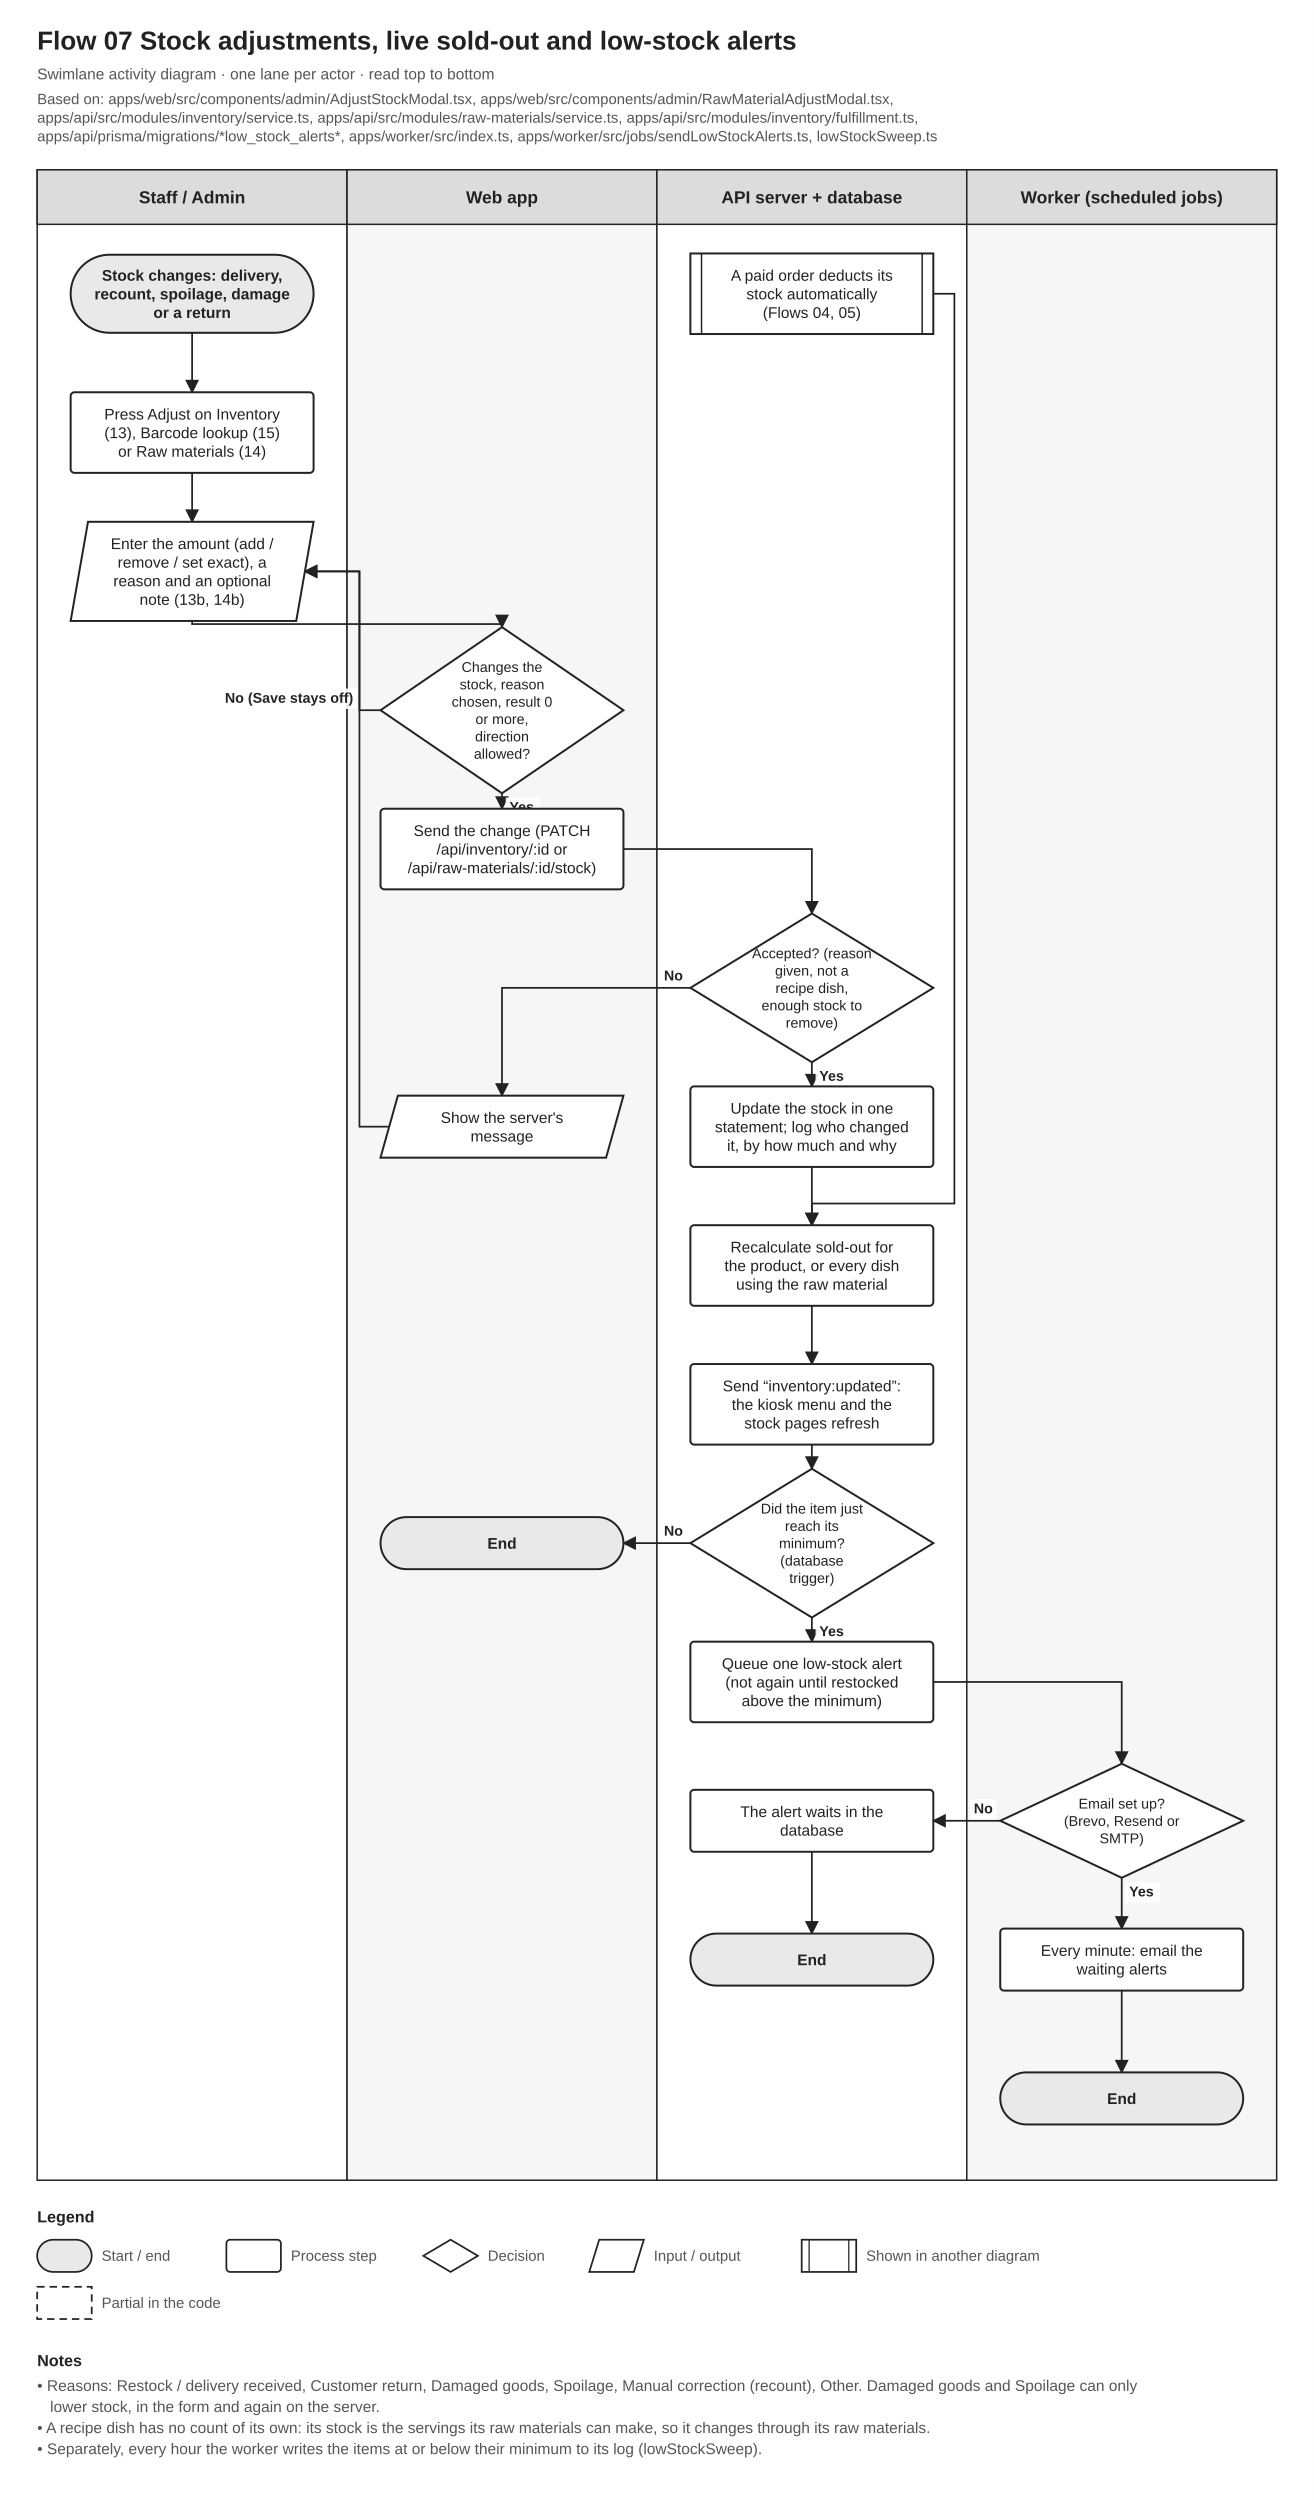
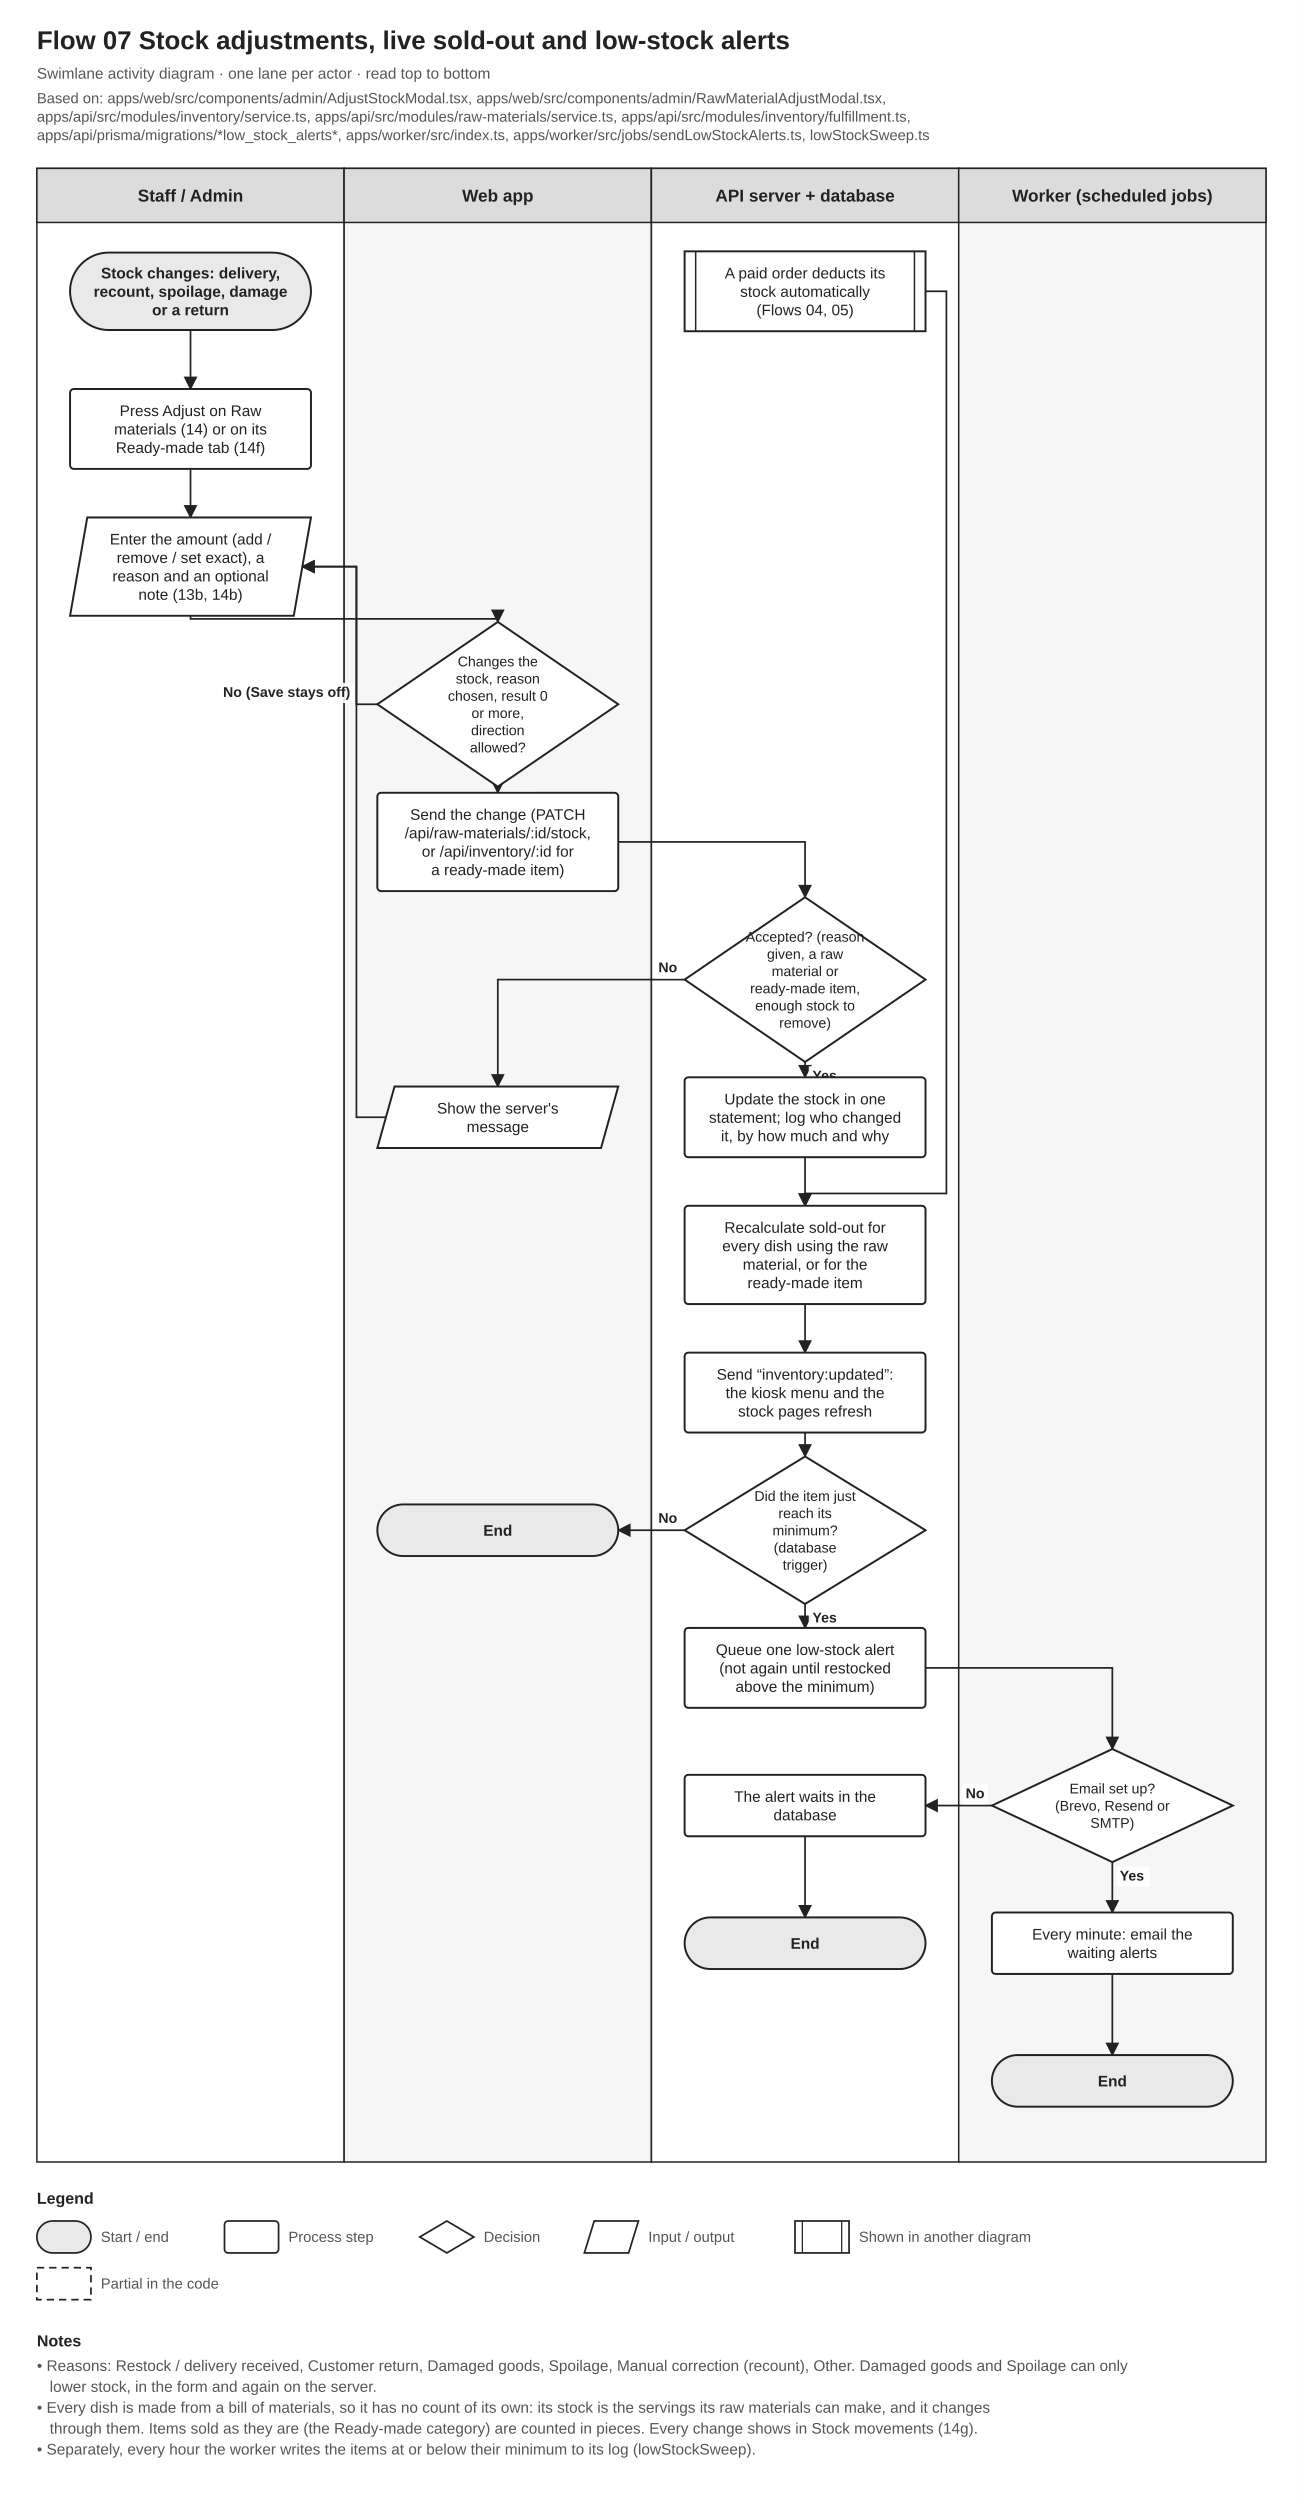
- <svg xmlns="http://www.w3.org/2000/svg" width="1060" height="2017" viewBox="0 0 1060 2017">
+ <svg xmlns="http://www.w3.org/2000/svg" width="1060" height="2034" viewBox="0 0 1060 2034">
  <defs>
    <marker id="arrow" viewBox="0 0 10 10" refX="9" refY="5" markerWidth="8" markerHeight="8" orient="auto-start-reverse">
      <path d="M0 0 L10 5 L0 10 z" fill="#222222" />
    </marker>
  </defs>
-   <rect x="0" y="0" width="1060" height="2017" fill="#ffffff" />
+   <rect x="0" y="0" width="1060" height="2034" fill="#ffffff" />
  <text x="30" y="40" font-family="Arial, Helvetica, sans-serif" font-size="21" font-weight="700" fill="#222222">Flow 07  Stock adjustments, live sold-out and low-stock alerts</text>
  <text x="30" y="64" font-family="Arial, Helvetica, sans-serif" font-size="12.5" fill="#555555">Swimlane activity diagram · one lane per actor · read top to bottom</text>
  <text x="30" y="84" font-family="Arial, Helvetica, sans-serif" font-size="12" fill="#555555">Based on: apps/web/src/components/admin/AdjustStockModal.tsx, apps/web/src/components/admin/RawMaterialAdjustModal.tsx,</text>
  <text x="30" y="99" font-family="Arial, Helvetica, sans-serif" font-size="12" fill="#555555">apps/api/src/modules/inventory/service.ts, apps/api/src/modules/raw-materials/service.ts, apps/api/src/modules/inventory/fulfillment.ts,</text>
  <text x="30" y="114" font-family="Arial, Helvetica, sans-serif" font-size="12" fill="#555555">apps/api/prisma/migrations/*low_stock_alerts*, apps/worker/src/index.ts, apps/worker/src/jobs/sendLowStockAlerts.ts, lowStockSweep.ts</text>
  <rect x="30" y="137" width="250" height="1622" fill="#ffffff" stroke="#222222" stroke-width="1.2" />
  <rect x="30" y="137" width="250" height="44" fill="#dcdcdc" stroke="#222222" stroke-width="1.2" />
  <text x="155.0" y="164" font-family="Arial, Helvetica, sans-serif" font-size="14" font-weight="700" text-anchor="middle" fill="#222222">Staff / Admin</text>
  <rect x="280" y="137" width="250" height="1622" fill="#f6f6f6" stroke="#222222" stroke-width="1.2" />
  <rect x="280" y="137" width="250" height="44" fill="#dcdcdc" stroke="#222222" stroke-width="1.2" />
  <text x="405.0" y="164" font-family="Arial, Helvetica, sans-serif" font-size="14" font-weight="700" text-anchor="middle" fill="#222222">Web app</text>
  <rect x="530" y="137" width="250" height="1622" fill="#ffffff" stroke="#222222" stroke-width="1.2" />
  <rect x="530" y="137" width="250" height="44" fill="#dcdcdc" stroke="#222222" stroke-width="1.2" />
  <text x="655.0" y="164" font-family="Arial, Helvetica, sans-serif" font-size="14" font-weight="700" text-anchor="middle" fill="#222222">API server + database</text>
  <rect x="780" y="137" width="250" height="1622" fill="#f6f6f6" stroke="#222222" stroke-width="1.2" />
  <rect x="780" y="137" width="250" height="44" fill="#dcdcdc" stroke="#222222" stroke-width="1.2" />
  <text x="905.0" y="164" font-family="Arial, Helvetica, sans-serif" font-size="14" font-weight="700" text-anchor="middle" fill="#222222">Worker (scheduled jobs)</text>
  <path d="M155.0 268.5 L155.0 316.5" fill="none" stroke="#222222" stroke-width="1.4" marker-end="url(#arrow)" />
  <path d="M155.0 381.5 L155.0 421.0" fill="none" stroke="#222222" stroke-width="1.4" marker-end="url(#arrow)" />
  <path d="M155.0 501.0 L155.0 503.5 L405.0 503.5 L405.0 506.0" fill="none" stroke="#222222" stroke-width="1.4" marker-end="url(#arrow)" />
  <path d="M307.0 573.0 L290.0 573.0 L290.0 461.0 L246.0 461.0" fill="none" stroke="#222222" stroke-width="1.4" marker-end="url(#arrow)" />
  <rect x="155.455" y="555.5" width="132.545" height="16.5" fill="#ffffff" opacity="0.9" />
  <text x="285" y="567.0" font-family="Arial, Helvetica, sans-serif" font-size="11.5" font-weight="700" text-anchor="end" fill="#222222">No (Save stays off)</text>
-   <path d="M405.0 640.0 L405.0 652.5" fill="none" stroke="#222222" stroke-width="1.4" marker-end="url(#arrow)" />
+   <path d="M405.0 640.0 L405.0 645.0" fill="none" stroke="#222222" stroke-width="1.4" marker-end="url(#arrow)" />
  <rect x="408.0" y="643.5" width="27.665" height="16.5" fill="#ffffff" opacity="0.9" />
  <text x="411.0" y="655.0" font-family="Arial, Helvetica, sans-serif" font-size="11.5" font-weight="700" text-anchor="start" fill="#222222">Yes</text>
-   <path d="M503.0 685.0 L655.0 685.0 L655.0 737.0" fill="none" stroke="#222222" stroke-width="1.4" marker-end="url(#arrow)" />
+   <path d="M503.0 685.0 L655.0 685.0 L655.0 730.0" fill="none" stroke="#222222" stroke-width="1.4" marker-end="url(#arrow)" />
  <path d="M557.0 797.0 L405.0 797.0 L405.0 884.0" fill="none" stroke="#222222" stroke-width="1.4" marker-end="url(#arrow)" />
  <rect x="532.89" y="779.5" width="21.11" height="16.5" fill="#ffffff" opacity="0.9" />
  <text x="551.0" y="791.0" font-family="Arial, Helvetica, sans-serif" font-size="11.5" font-weight="700" text-anchor="end" fill="#222222">No</text>
-   <path d="M655.0 857.0 L655.0 876.5" fill="none" stroke="#222222" stroke-width="1.4" marker-end="url(#arrow)" />
-   <rect x="658.0" y="860.5" width="27.665" height="16.5" fill="#ffffff" opacity="0.9" />
-   <text x="661.0" y="872.0" font-family="Arial, Helvetica, sans-serif" font-size="11.5" font-weight="700" text-anchor="start" fill="#222222">Yes</text>
+   <path d="M655.0 864.0 L655.0 876.5" fill="none" stroke="#222222" stroke-width="1.4" marker-end="url(#arrow)" />
+   <rect x="658.0" y="867.5" width="27.665" height="16.5" fill="#ffffff" opacity="0.9" />
+   <text x="661.0" y="879.0" font-family="Arial, Helvetica, sans-serif" font-size="11.5" font-weight="700" text-anchor="start" fill="#222222">Yes</text>
  <path d="M314.0 909.0 L290.0 909.0 L290.0 461.0 L246.0 461.0" fill="none" stroke="#222222" stroke-width="1.4" marker-end="url(#arrow)" />
-   <path d="M753.0 237.0 L770.0 237.0 L770.0 971.0 L655.0 971.0 L655.0 988.5" fill="none" stroke="#222222" stroke-width="1.4" marker-end="url(#arrow)" />
-   <path d="M655.0 941.5 L655.0 988.5" fill="none" stroke="#222222" stroke-width="1.4" marker-end="url(#arrow)" />
-   <path d="M655.0 1053.5 L655.0 1100.5" fill="none" stroke="#222222" stroke-width="1.4" marker-end="url(#arrow)" />
+   <path d="M753.0 237.0 L770.0 237.0 L770.0 971.0 L655.0 971.0 L655.0 981.0" fill="none" stroke="#222222" stroke-width="1.4" marker-end="url(#arrow)" />
+   <path d="M655.0 941.5 L655.0 981.0" fill="none" stroke="#222222" stroke-width="1.4" marker-end="url(#arrow)" />
+   <path d="M655.0 1061.0 L655.0 1100.5" fill="none" stroke="#222222" stroke-width="1.4" marker-end="url(#arrow)" />
  <path d="M655.0 1165.5 L655.0 1185.0" fill="none" stroke="#222222" stroke-width="1.4" marker-end="url(#arrow)" />
  <path d="M557.0 1245.0 L503.0 1245.0" fill="none" stroke="#222222" stroke-width="1.4" marker-end="url(#arrow)" />
  <rect x="532.89" y="1227.5" width="21.11" height="16.5" fill="#ffffff" opacity="0.9" />
  <text x="551.0" y="1239.0" font-family="Arial, Helvetica, sans-serif" font-size="11.5" font-weight="700" text-anchor="end" fill="#222222">No</text>
  <path d="M655.0 1305.0 L655.0 1324.5" fill="none" stroke="#222222" stroke-width="1.4" marker-end="url(#arrow)" />
  <rect x="658.0" y="1308.5" width="27.665" height="16.5" fill="#ffffff" opacity="0.9" />
  <text x="661.0" y="1320.0" font-family="Arial, Helvetica, sans-serif" font-size="11.5" font-weight="700" text-anchor="start" fill="#222222">Yes</text>
  <path d="M753.0 1357.0 L905.0 1357.0 L905.0 1423.0" fill="none" stroke="#222222" stroke-width="1.4" marker-end="url(#arrow)" />
  <path d="M807.0 1469.0 L753.0 1469.0" fill="none" stroke="#222222" stroke-width="1.4" marker-end="url(#arrow)" />
  <rect x="782.89" y="1451.5" width="21.11" height="16.5" fill="#ffffff" opacity="0.9" />
  <text x="801.0" y="1463.0" font-family="Arial, Helvetica, sans-serif" font-size="11.5" font-weight="700" text-anchor="end" fill="#222222">No</text>
  <path d="M905.0 1515.0 L905.0 1556.0" fill="none" stroke="#222222" stroke-width="1.4" marker-end="url(#arrow)" />
  <rect x="908.0" y="1518.5" width="27.665" height="16.5" fill="#ffffff" opacity="0.9" />
  <text x="911.0" y="1530.0" font-family="Arial, Helvetica, sans-serif" font-size="11.5" font-weight="700" text-anchor="start" fill="#222222">Yes</text>
  <path d="M905.0 1606.0 L905.0 1672.0" fill="none" stroke="#222222" stroke-width="1.4" marker-end="url(#arrow)" />
  <path d="M655.0 1494.0 L655.0 1560.0" fill="none" stroke="#222222" stroke-width="1.4" marker-end="url(#arrow)" />
  <rect x="57.0" y="205.5" width="196" height="63" rx="31.5" fill="#e9e9e9" stroke="#222222" stroke-width="1.6" />
  <text x="155.0" y="226.5" font-family="Arial, Helvetica, sans-serif" font-size="12.5" font-weight="700" text-anchor="middle" fill="#222222">Stock changes: delivery,</text>
  <text x="155.0" y="241.5" font-family="Arial, Helvetica, sans-serif" font-size="12.5" font-weight="700" text-anchor="middle" fill="#222222">recount, spoilage, damage</text>
  <text x="155.0" y="256.5" font-family="Arial, Helvetica, sans-serif" font-size="12.5" font-weight="700" text-anchor="middle" fill="#222222">or a return</text>
  <rect x="557.0" y="204.5" width="196" height="65" fill="#ffffff" stroke="#222222" stroke-width="1.6" />
  <line x1="566.0" y1="204.5" x2="566.0" y2="269.5" stroke="#222222" stroke-width="1.2" />
  <line x1="744.0" y1="204.5" x2="744.0" y2="269.5" stroke="#222222" stroke-width="1.2" />
  <text x="655.0" y="226.5" font-family="Arial, Helvetica, sans-serif" font-size="12.5" font-weight="400" text-anchor="middle" fill="#222222">A paid order deducts its</text>
  <text x="655.0" y="241.5" font-family="Arial, Helvetica, sans-serif" font-size="12.5" font-weight="400" text-anchor="middle" fill="#222222">stock automatically</text>
  <text x="655.0" y="256.5" font-family="Arial, Helvetica, sans-serif" font-size="12.5" font-weight="400" text-anchor="middle" fill="#222222">(Flows 04, 05)</text>
  <rect x="57.0" y="316.5" width="196" height="65" rx="3" fill="#ffffff" stroke="#222222" stroke-width="1.6" />
-   <text x="155.0" y="338.5" font-family="Arial, Helvetica, sans-serif" font-size="12.5" font-weight="400" text-anchor="middle" fill="#222222">Press Adjust on Inventory</text>
-   <text x="155.0" y="353.5" font-family="Arial, Helvetica, sans-serif" font-size="12.5" font-weight="400" text-anchor="middle" fill="#222222">(13), Barcode lookup (15)</text>
-   <text x="155.0" y="368.5" font-family="Arial, Helvetica, sans-serif" font-size="12.5" font-weight="400" text-anchor="middle" fill="#222222">or Raw materials (14)</text>
+   <text x="155.0" y="338.5" font-family="Arial, Helvetica, sans-serif" font-size="12.5" font-weight="400" text-anchor="middle" fill="#222222">Press Adjust on Raw</text>
+   <text x="155.0" y="353.5" font-family="Arial, Helvetica, sans-serif" font-size="12.5" font-weight="400" text-anchor="middle" fill="#222222">materials (14) or on its</text>
+   <text x="155.0" y="368.5" font-family="Arial, Helvetica, sans-serif" font-size="12.5" font-weight="400" text-anchor="middle" fill="#222222">Ready-made tab (14f)</text>
  <polygon points="71.0,421.0 253.0,421.0 239.0,501.0 57.0,501.0" fill="#ffffff" stroke="#222222" stroke-width="1.6" />
  <text x="155.0" y="443.0" font-family="Arial, Helvetica, sans-serif" font-size="12.5" font-weight="400" text-anchor="middle" fill="#222222">Enter the amount (add /</text>
  <text x="155.0" y="458.0" font-family="Arial, Helvetica, sans-serif" font-size="12.5" font-weight="400" text-anchor="middle" fill="#222222">remove / set exact), a</text>
  <text x="155.0" y="473.0" font-family="Arial, Helvetica, sans-serif" font-size="12.5" font-weight="400" text-anchor="middle" fill="#222222">reason and an optional</text>
  <text x="155.0" y="488.0" font-family="Arial, Helvetica, sans-serif" font-size="12.5" font-weight="400" text-anchor="middle" fill="#222222">note (13b, 14b)</text>
  <polygon points="405.0,506.0 503.0,573.0 405.0,640.0 307.0,573.0" fill="#ffffff" stroke="#222222" stroke-width="1.6" />
  <text x="405.0" y="542.14" font-family="Arial, Helvetica, sans-serif" font-size="11.5" font-weight="400" text-anchor="middle" fill="#222222">Changes the</text>
  <text x="405.0" y="556.14" font-family="Arial, Helvetica, sans-serif" font-size="11.5" font-weight="400" text-anchor="middle" fill="#222222">stock, reason</text>
  <text x="405.0" y="570.14" font-family="Arial, Helvetica, sans-serif" font-size="11.5" font-weight="400" text-anchor="middle" fill="#222222">chosen, result 0</text>
  <text x="405.0" y="584.14" font-family="Arial, Helvetica, sans-serif" font-size="11.5" font-weight="400" text-anchor="middle" fill="#222222">or more,</text>
  <text x="405.0" y="598.14" font-family="Arial, Helvetica, sans-serif" font-size="11.5" font-weight="400" text-anchor="middle" fill="#222222">direction</text>
  <text x="405.0" y="612.14" font-family="Arial, Helvetica, sans-serif" font-size="11.5" font-weight="400" text-anchor="middle" fill="#222222">allowed?</text>
-   <rect x="307.0" y="652.5" width="196" height="65" rx="3" fill="#ffffff" stroke="#222222" stroke-width="1.6" />
-   <text x="405.0" y="674.5" font-family="Arial, Helvetica, sans-serif" font-size="12.5" font-weight="400" text-anchor="middle" fill="#222222">Send the change (PATCH</text>
-   <text x="405.0" y="689.5" font-family="Arial, Helvetica, sans-serif" font-size="12.5" font-weight="400" text-anchor="middle" fill="#222222">/api/inventory/:id or</text>
-   <text x="405.0" y="704.5" font-family="Arial, Helvetica, sans-serif" font-size="12.5" font-weight="400" text-anchor="middle" fill="#222222">/api/raw-materials/:id/stock)</text>
-   <polygon points="655.0,737.0 753.0,797.0 655.0,857.0 557.0,797.0" fill="#ffffff" stroke="#222222" stroke-width="1.6" />
-   <text x="655.0" y="773.14" font-family="Arial, Helvetica, sans-serif" font-size="11.5" font-weight="400" text-anchor="middle" fill="#222222">Accepted? (reason</text>
-   <text x="655.0" y="787.14" font-family="Arial, Helvetica, sans-serif" font-size="11.5" font-weight="400" text-anchor="middle" fill="#222222">given, not a</text>
-   <text x="655.0" y="801.14" font-family="Arial, Helvetica, sans-serif" font-size="11.5" font-weight="400" text-anchor="middle" fill="#222222">recipe dish,</text>
-   <text x="655.0" y="815.14" font-family="Arial, Helvetica, sans-serif" font-size="11.5" font-weight="400" text-anchor="middle" fill="#222222">enough stock to</text>
-   <text x="655.0" y="829.14" font-family="Arial, Helvetica, sans-serif" font-size="11.5" font-weight="400" text-anchor="middle" fill="#222222">remove)</text>
+   <rect x="307.0" y="645.0" width="196" height="80" rx="3" fill="#ffffff" stroke="#222222" stroke-width="1.6" />
+   <text x="405.0" y="667.0" font-family="Arial, Helvetica, sans-serif" font-size="12.5" font-weight="400" text-anchor="middle" fill="#222222">Send the change (PATCH</text>
+   <text x="405.0" y="682.0" font-family="Arial, Helvetica, sans-serif" font-size="12.5" font-weight="400" text-anchor="middle" fill="#222222">/api/raw-materials/:id/stock,</text>
+   <text x="405.0" y="697.0" font-family="Arial, Helvetica, sans-serif" font-size="12.5" font-weight="400" text-anchor="middle" fill="#222222">or /api/inventory/:id for</text>
+   <text x="405.0" y="712.0" font-family="Arial, Helvetica, sans-serif" font-size="12.5" font-weight="400" text-anchor="middle" fill="#222222">a ready-made item)</text>
+   <polygon points="655.0,730.0 753.0,797.0 655.0,864.0 557.0,797.0" fill="#ffffff" stroke="#222222" stroke-width="1.6" />
+   <text x="655.0" y="766.14" font-family="Arial, Helvetica, sans-serif" font-size="11.5" font-weight="400" text-anchor="middle" fill="#222222">Accepted? (reason</text>
+   <text x="655.0" y="780.14" font-family="Arial, Helvetica, sans-serif" font-size="11.5" font-weight="400" text-anchor="middle" fill="#222222">given, a raw</text>
+   <text x="655.0" y="794.14" font-family="Arial, Helvetica, sans-serif" font-size="11.5" font-weight="400" text-anchor="middle" fill="#222222">material or</text>
+   <text x="655.0" y="808.14" font-family="Arial, Helvetica, sans-serif" font-size="11.5" font-weight="400" text-anchor="middle" fill="#222222">ready-made item,</text>
+   <text x="655.0" y="822.14" font-family="Arial, Helvetica, sans-serif" font-size="11.5" font-weight="400" text-anchor="middle" fill="#222222">enough stock to</text>
+   <text x="655.0" y="836.14" font-family="Arial, Helvetica, sans-serif" font-size="11.5" font-weight="400" text-anchor="middle" fill="#222222">remove)</text>
  <polygon points="321.0,884.0 503.0,884.0 489.0,934.0 307.0,934.0" fill="#ffffff" stroke="#222222" stroke-width="1.6" />
  <text x="405.0" y="906.0" font-family="Arial, Helvetica, sans-serif" font-size="12.5" font-weight="400" text-anchor="middle" fill="#222222">Show the server's</text>
  <text x="405.0" y="921.0" font-family="Arial, Helvetica, sans-serif" font-size="12.5" font-weight="400" text-anchor="middle" fill="#222222">message</text>
  <rect x="557.0" y="876.5" width="196" height="65" rx="3" fill="#ffffff" stroke="#222222" stroke-width="1.6" />
  <text x="655.0" y="898.5" font-family="Arial, Helvetica, sans-serif" font-size="12.5" font-weight="400" text-anchor="middle" fill="#222222">Update the stock in one</text>
  <text x="655.0" y="913.5" font-family="Arial, Helvetica, sans-serif" font-size="12.5" font-weight="400" text-anchor="middle" fill="#222222">statement; log who changed</text>
  <text x="655.0" y="928.5" font-family="Arial, Helvetica, sans-serif" font-size="12.5" font-weight="400" text-anchor="middle" fill="#222222">it, by how much and why</text>
-   <rect x="557.0" y="988.5" width="196" height="65" rx="3" fill="#ffffff" stroke="#222222" stroke-width="1.6" />
-   <text x="655.0" y="1010.5" font-family="Arial, Helvetica, sans-serif" font-size="12.5" font-weight="400" text-anchor="middle" fill="#222222">Recalculate sold-out for</text>
-   <text x="655.0" y="1025.5" font-family="Arial, Helvetica, sans-serif" font-size="12.5" font-weight="400" text-anchor="middle" fill="#222222">the product, or every dish</text>
-   <text x="655.0" y="1040.5" font-family="Arial, Helvetica, sans-serif" font-size="12.5" font-weight="400" text-anchor="middle" fill="#222222">using the raw material</text>
+   <rect x="557.0" y="981.0" width="196" height="80" rx="3" fill="#ffffff" stroke="#222222" stroke-width="1.6" />
+   <text x="655.0" y="1003.0" font-family="Arial, Helvetica, sans-serif" font-size="12.5" font-weight="400" text-anchor="middle" fill="#222222">Recalculate sold-out for</text>
+   <text x="655.0" y="1018.0" font-family="Arial, Helvetica, sans-serif" font-size="12.5" font-weight="400" text-anchor="middle" fill="#222222">every dish using the raw</text>
+   <text x="655.0" y="1033.0" font-family="Arial, Helvetica, sans-serif" font-size="12.5" font-weight="400" text-anchor="middle" fill="#222222">material, or for the</text>
+   <text x="655.0" y="1048.0" font-family="Arial, Helvetica, sans-serif" font-size="12.5" font-weight="400" text-anchor="middle" fill="#222222">ready-made item</text>
  <rect x="557.0" y="1100.5" width="196" height="65" rx="3" fill="#ffffff" stroke="#222222" stroke-width="1.6" />
  <text x="655.0" y="1122.5" font-family="Arial, Helvetica, sans-serif" font-size="12.5" font-weight="400" text-anchor="middle" fill="#222222">Send “inventory:updated”:</text>
  <text x="655.0" y="1137.5" font-family="Arial, Helvetica, sans-serif" font-size="12.5" font-weight="400" text-anchor="middle" fill="#222222">the kiosk menu and the</text>
  <text x="655.0" y="1152.5" font-family="Arial, Helvetica, sans-serif" font-size="12.5" font-weight="400" text-anchor="middle" fill="#222222">stock pages refresh</text>
  <polygon points="655.0,1185.0 753.0,1245.0 655.0,1305.0 557.0,1245.0" fill="#ffffff" stroke="#222222" stroke-width="1.6" />
  <text x="655.0" y="1221.14" font-family="Arial, Helvetica, sans-serif" font-size="11.5" font-weight="400" text-anchor="middle" fill="#222222">Did the item just</text>
  <text x="655.0" y="1235.14" font-family="Arial, Helvetica, sans-serif" font-size="11.5" font-weight="400" text-anchor="middle" fill="#222222">reach its</text>
  <text x="655.0" y="1249.14" font-family="Arial, Helvetica, sans-serif" font-size="11.5" font-weight="400" text-anchor="middle" fill="#222222">minimum?</text>
  <text x="655.0" y="1263.14" font-family="Arial, Helvetica, sans-serif" font-size="11.5" font-weight="400" text-anchor="middle" fill="#222222">(database</text>
  <text x="655.0" y="1277.14" font-family="Arial, Helvetica, sans-serif" font-size="11.5" font-weight="400" text-anchor="middle" fill="#222222">trigger)</text>
  <rect x="307.0" y="1224.0" width="196" height="42" rx="21.0" fill="#e9e9e9" stroke="#222222" stroke-width="1.6" />
  <text x="405.0" y="1249.5" font-family="Arial, Helvetica, sans-serif" font-size="12.5" font-weight="700" text-anchor="middle" fill="#222222">End</text>
  <rect x="557.0" y="1324.5" width="196" height="65" rx="3" fill="#ffffff" stroke="#222222" stroke-width="1.6" />
  <text x="655.0" y="1346.5" font-family="Arial, Helvetica, sans-serif" font-size="12.5" font-weight="400" text-anchor="middle" fill="#222222">Queue one low-stock alert</text>
  <text x="655.0" y="1361.5" font-family="Arial, Helvetica, sans-serif" font-size="12.5" font-weight="400" text-anchor="middle" fill="#222222">(not again until restocked</text>
  <text x="655.0" y="1376.5" font-family="Arial, Helvetica, sans-serif" font-size="12.5" font-weight="400" text-anchor="middle" fill="#222222">above the minimum)</text>
  <polygon points="905.0,1423.0 1003.0,1469.0 905.0,1515.0 807.0,1469.0" fill="#ffffff" stroke="#222222" stroke-width="1.6" />
  <text x="905.0" y="1459.14" font-family="Arial, Helvetica, sans-serif" font-size="11.5" font-weight="400" text-anchor="middle" fill="#222222">Email set up?</text>
  <text x="905.0" y="1473.14" font-family="Arial, Helvetica, sans-serif" font-size="11.5" font-weight="400" text-anchor="middle" fill="#222222">(Brevo, Resend or</text>
  <text x="905.0" y="1487.14" font-family="Arial, Helvetica, sans-serif" font-size="11.5" font-weight="400" text-anchor="middle" fill="#222222">SMTP)</text>
  <rect x="557.0" y="1444.0" width="196" height="50" rx="3" fill="#ffffff" stroke="#222222" stroke-width="1.6" />
  <text x="655.0" y="1466.0" font-family="Arial, Helvetica, sans-serif" font-size="12.5" font-weight="400" text-anchor="middle" fill="#222222">The alert waits in the</text>
  <text x="655.0" y="1481.0" font-family="Arial, Helvetica, sans-serif" font-size="12.5" font-weight="400" text-anchor="middle" fill="#222222">database</text>
  <rect x="807.0" y="1556.0" width="196" height="50" rx="3" fill="#ffffff" stroke="#222222" stroke-width="1.6" />
  <text x="905.0" y="1578.0" font-family="Arial, Helvetica, sans-serif" font-size="12.5" font-weight="400" text-anchor="middle" fill="#222222">Every minute: email the</text>
  <text x="905.0" y="1593.0" font-family="Arial, Helvetica, sans-serif" font-size="12.5" font-weight="400" text-anchor="middle" fill="#222222">waiting alerts</text>
  <rect x="557.0" y="1560.0" width="196" height="42" rx="21.0" fill="#e9e9e9" stroke="#222222" stroke-width="1.6" />
  <text x="655.0" y="1585.5" font-family="Arial, Helvetica, sans-serif" font-size="12.5" font-weight="700" text-anchor="middle" fill="#222222">End</text>
  <rect x="807.0" y="1672.0" width="196" height="42" rx="21.0" fill="#e9e9e9" stroke="#222222" stroke-width="1.6" />
  <text x="905.0" y="1697.5" font-family="Arial, Helvetica, sans-serif" font-size="12.5" font-weight="700" text-anchor="middle" fill="#222222">End</text>
  <text x="30" y="1793" font-family="Arial, Helvetica, sans-serif" font-size="13" font-weight="700" fill="#222222">Legend</text>
  <rect x="30" y="1807" width="44" height="26" rx="13" fill="#e9e9e9" stroke="#222222" stroke-width="1.4" />
  <text x="82" y="1824" font-family="Arial, Helvetica, sans-serif" font-size="12" fill="#555555">Start / end</text>
  <rect x="182.64" y="1807" width="44" height="26" rx="3" fill="#ffffff" stroke="#222222" stroke-width="1.4" />
  <text x="234.64" y="1824" font-family="Arial, Helvetica, sans-serif" font-size="12" fill="#555555">Process step</text>
  <polygon points="363.52,1807 385.52,1820.0 363.52,1833 341.52,1820.0" fill="#ffffff" stroke="#222222" stroke-width="1.4" />
  <text x="393.52" y="1824" font-family="Arial, Helvetica, sans-serif" font-size="12" fill="#555555">Decision</text>
  <polygon points="483.44,1807 519.44,1807 511.44,1833 475.44,1833" fill="#ffffff" stroke="#222222" stroke-width="1.4" />
  <text x="527.44" y="1824" font-family="Arial, Helvetica, sans-serif" font-size="12" fill="#555555">Input / output</text>
  <rect x="646.8" y="1807" width="44" height="26" fill="#ffffff" stroke="#222222" stroke-width="1.4" />
  <line x1="652.8" y1="1807" x2="652.8" y2="1833" stroke="#222222" />
  <line x1="684.8" y1="1807" x2="684.8" y2="1833" stroke="#222222" />
  <text x="698.8" y="1824" font-family="Arial, Helvetica, sans-serif" font-size="12" fill="#555555">Shown in another diagram</text>
  <rect x="30" y="1845" width="44" height="26" fill="#ffffff" stroke="#222222" stroke-width="1.4" stroke-dasharray="6 4" />
  <text x="82" y="1862" font-family="Arial, Helvetica, sans-serif" font-size="12" fill="#555555">Partial in the code</text>
  <text x="30" y="1909" font-family="Arial, Helvetica, sans-serif" font-size="13" font-weight="700" fill="#222222">Notes</text>
  <text x="30" y="1929" font-family="Arial, Helvetica, sans-serif" font-size="12.5" fill="#555555" xml:space="preserve">• Reasons: Restock / delivery received, Customer return, Damaged goods, Spoilage, Manual correction (recount), Other. Damaged goods and Spoilage can only</text>
  <text x="30" y="1946" font-family="Arial, Helvetica, sans-serif" font-size="12.5" fill="#555555" xml:space="preserve">   lower stock, in the form and again on the server.</text>
-   <text x="30" y="1963" font-family="Arial, Helvetica, sans-serif" font-size="12.5" fill="#555555" xml:space="preserve">• A recipe dish has no count of its own: its stock is the servings its raw materials can make, so it changes through its raw materials.</text>
-   <text x="30" y="1980" font-family="Arial, Helvetica, sans-serif" font-size="12.5" fill="#555555" xml:space="preserve">• Separately, every hour the worker writes the items at or below their minimum to its log (lowStockSweep).</text>
+   <text x="30" y="1963" font-family="Arial, Helvetica, sans-serif" font-size="12.5" fill="#555555" xml:space="preserve">• Every dish is made from a bill of materials, so it has no count of its own: its stock is the servings its raw materials can make, and it changes</text>
+   <text x="30" y="1980" font-family="Arial, Helvetica, sans-serif" font-size="12.5" fill="#555555" xml:space="preserve">   through them. Items sold as they are (the Ready-made category) are counted in pieces. Every change shows in Stock movements (14g).</text>
+   <text x="30" y="1997" font-family="Arial, Helvetica, sans-serif" font-size="12.5" fill="#555555" xml:space="preserve">• Separately, every hour the worker writes the items at or below their minimum to its log (lowStockSweep).</text>
</svg>
